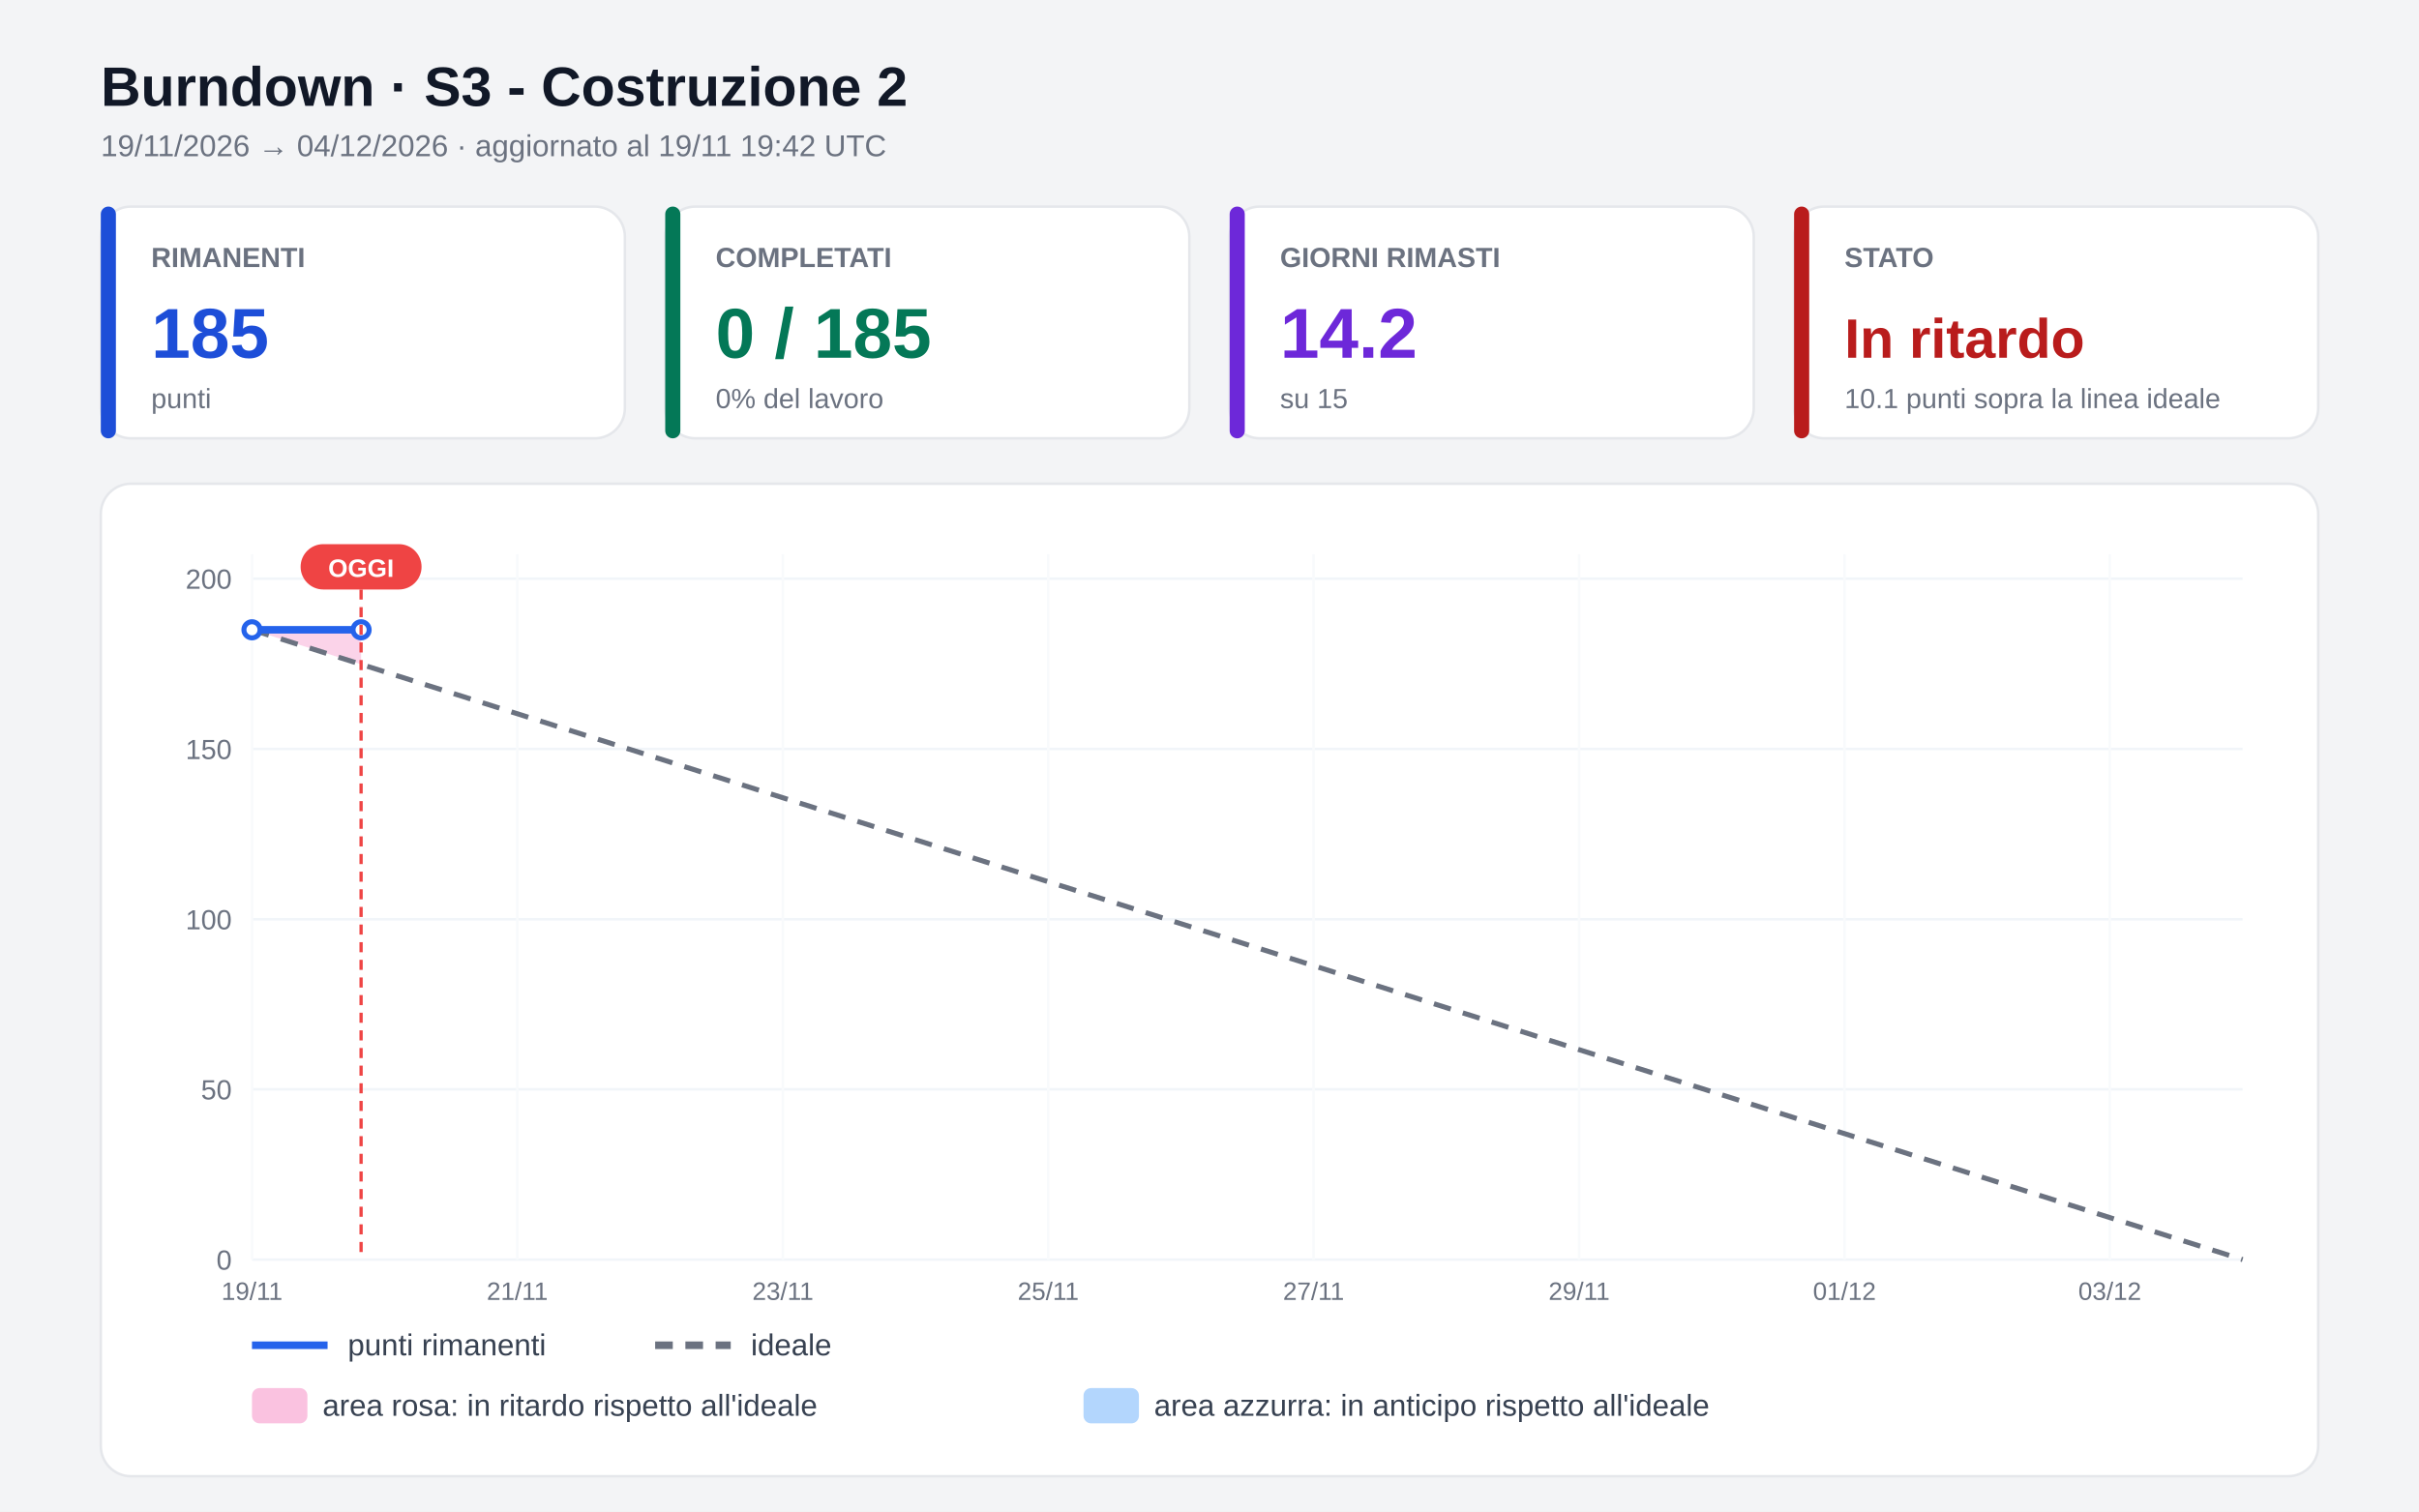
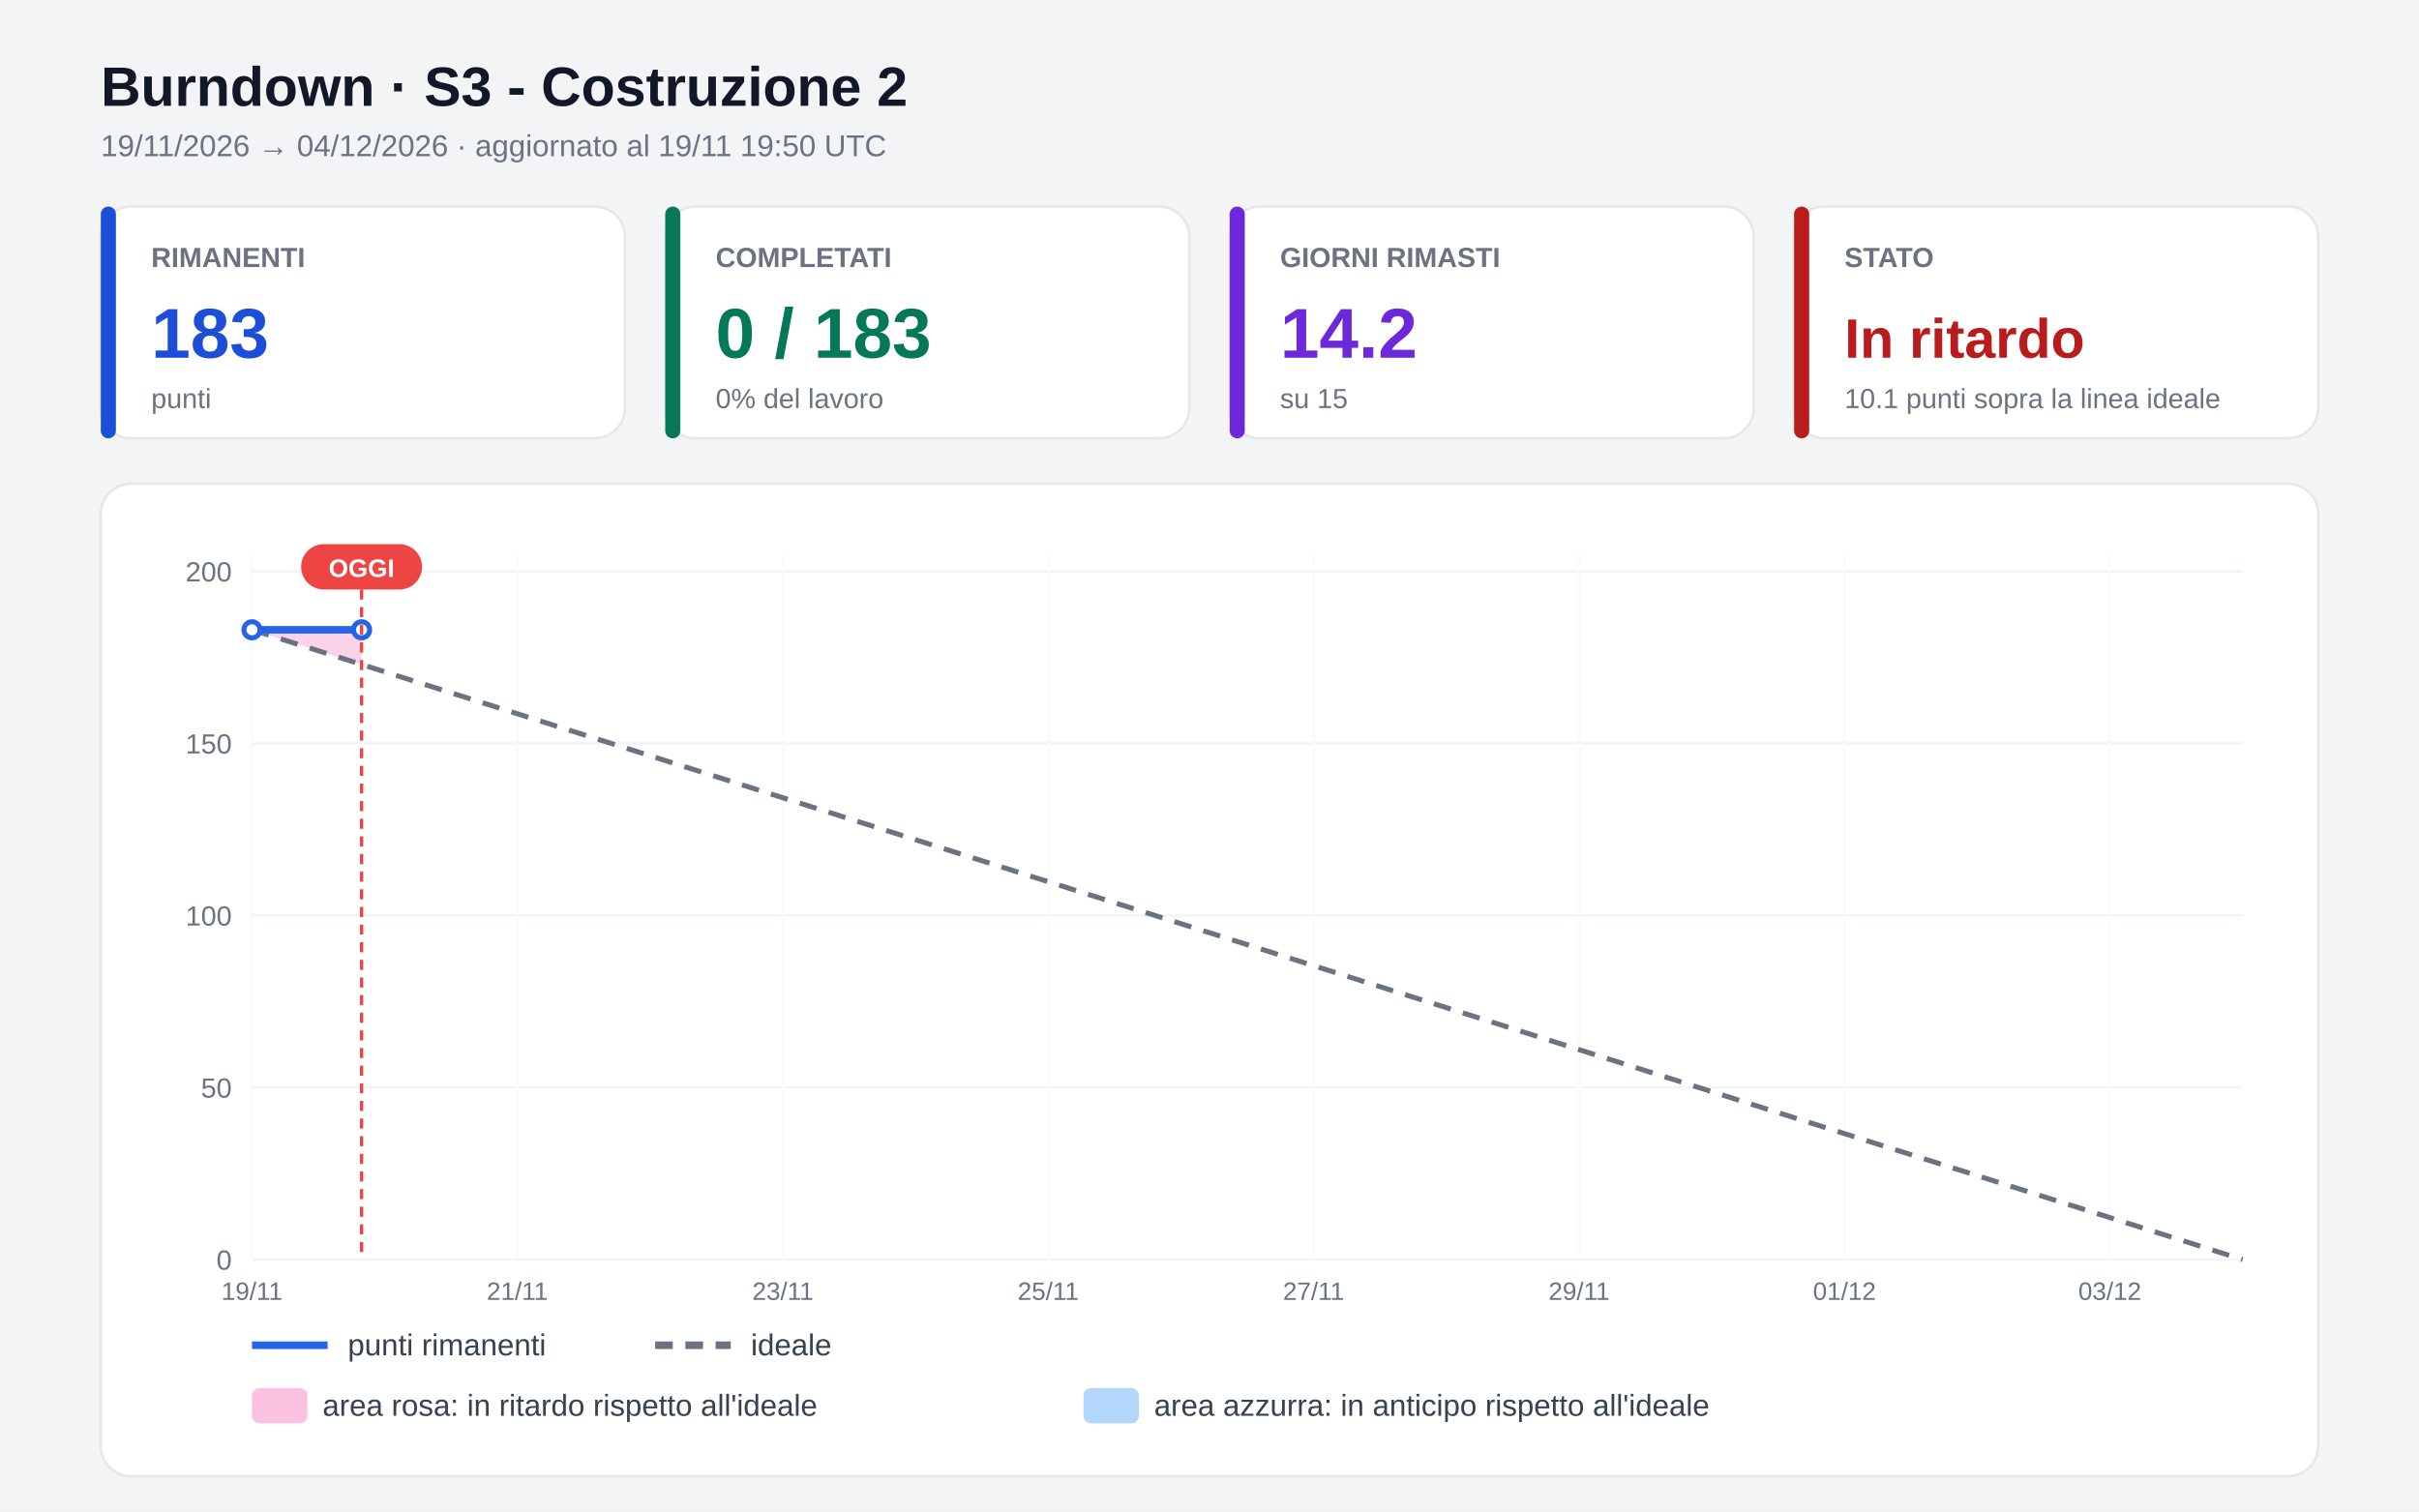
<svg xmlns="http://www.w3.org/2000/svg" viewBox="0 0 960 600" width="960" height="600" font-family="Arial">
  <rect width="960" height="600" fill="#f3f4f6" />
  <text x="40.0" y="42.0" font-size="22" text-anchor="start" fill="#111827" font-weight="bold">Burndown · S3 - Costruzione 2</text>
-   <text x="40.0" y="62.0" font-size="12" text-anchor="start" fill="#6b7280" font-weight="normal">19/11/2026 → 04/12/2026 · aggiornato al 19/11 19:42 UTC</text>
+   <text x="40.0" y="62.0" font-size="12" text-anchor="start" fill="#6b7280" font-weight="normal">19/11/2026 → 04/12/2026 · aggiornato al 19/11 19:50 UTC</text>
  <rect x="40.0" y="82.0" width="208.0" height="92.0" rx="12" fill="#ffffff" fill-opacity="1.0" stroke="#e5e7eb" stroke-width="1" />
  <rect x="40.0" y="82.0" width="6.0" height="92.0" rx="3" fill="#1d4ed8" fill-opacity="1.0" stroke="none" stroke-width="1" />
  <text x="60.0" y="106.0" font-size="11" text-anchor="start" fill="#6b7280" font-weight="bold">RIMANENTI</text>
-   <text x="60.0" y="142.0" font-size="28" text-anchor="start" fill="#1d4ed8" font-weight="bold">185</text>
+   <text x="60.0" y="142.0" font-size="28" text-anchor="start" fill="#1d4ed8" font-weight="bold">183</text>
  <text x="60.0" y="162.0" font-size="11" text-anchor="start" fill="#6b7280" font-weight="normal">punti</text>
  <rect x="264.0" y="82.0" width="208.0" height="92.0" rx="12" fill="#ffffff" fill-opacity="1.0" stroke="#e5e7eb" stroke-width="1" />
  <rect x="264.0" y="82.0" width="6.0" height="92.0" rx="3" fill="#047857" fill-opacity="1.0" stroke="none" stroke-width="1" />
  <text x="284.0" y="106.0" font-size="11" text-anchor="start" fill="#6b7280" font-weight="bold">COMPLETATI</text>
-   <text x="284.0" y="142.0" font-size="28" text-anchor="start" fill="#047857" font-weight="bold">0 / 185</text>
+   <text x="284.0" y="142.0" font-size="28" text-anchor="start" fill="#047857" font-weight="bold">0 / 183</text>
  <text x="284.0" y="162.0" font-size="11" text-anchor="start" fill="#6b7280" font-weight="normal">0% del lavoro</text>
  <rect x="488.0" y="82.0" width="208.0" height="92.0" rx="12" fill="#ffffff" fill-opacity="1.0" stroke="#e5e7eb" stroke-width="1" />
  <rect x="488.0" y="82.0" width="6.0" height="92.0" rx="3" fill="#6d28d9" fill-opacity="1.0" stroke="none" stroke-width="1" />
  <text x="508.0" y="106.0" font-size="11" text-anchor="start" fill="#6b7280" font-weight="bold">GIORNI RIMASTI</text>
  <text x="508.0" y="142.0" font-size="28" text-anchor="start" fill="#6d28d9" font-weight="bold">14.2</text>
  <text x="508.0" y="162.0" font-size="11" text-anchor="start" fill="#6b7280" font-weight="normal">su 15</text>
  <rect x="712.0" y="82.0" width="208.0" height="92.0" rx="12" fill="#ffffff" fill-opacity="1.0" stroke="#e5e7eb" stroke-width="1" />
  <rect x="712.0" y="82.0" width="6.0" height="92.0" rx="3" fill="#b91c1c" fill-opacity="1.0" stroke="none" stroke-width="1" />
  <text x="732.0" y="106.0" font-size="11" text-anchor="start" fill="#6b7280" font-weight="bold">STATO</text>
  <text x="732.0" y="142.0" font-size="22" text-anchor="start" fill="#b91c1c" font-weight="bold">In ritardo</text>
  <text x="732.0" y="162.0" font-size="11" text-anchor="start" fill="#6b7280" font-weight="normal">10.1 punti sopra la linea ideale</text>
  <rect x="40.0" y="192.0" width="880.0" height="394.0" rx="12" fill="#ffffff" fill-opacity="1.0" stroke="#e5e7eb" stroke-width="1" />
  <line x1="100.0" y1="500.0" x2="890.0" y2="500.0" stroke="#f1f5f9" stroke-width="1" />
  <text x="92.0" y="504.0" font-size="11" text-anchor="end" fill="#6b7280" font-weight="normal">0</text>
-   <line x1="100.0" y1="432.4" x2="890.0" y2="432.4" stroke="#f1f5f9" stroke-width="1" />
-   <text x="92.0" y="436.4" font-size="11" text-anchor="end" fill="#6b7280" font-weight="normal">50</text>
-   <line x1="100.0" y1="364.9" x2="890.0" y2="364.9" stroke="#f1f5f9" stroke-width="1" />
-   <text x="92.0" y="368.9" font-size="11" text-anchor="end" fill="#6b7280" font-weight="normal">100</text>
-   <line x1="100.0" y1="297.3" x2="890.0" y2="297.3" stroke="#f1f5f9" stroke-width="1" />
-   <text x="92.0" y="301.3" font-size="11" text-anchor="end" fill="#6b7280" font-weight="normal">150</text>
-   <line x1="100.0" y1="229.7" x2="890.0" y2="229.7" stroke="#f1f5f9" stroke-width="1" />
-   <text x="92.0" y="233.7" font-size="11" text-anchor="end" fill="#6b7280" font-weight="normal">200</text>
+   <line x1="100.0" y1="431.7" x2="890.0" y2="431.7" stroke="#f1f5f9" stroke-width="1" />
+   <text x="92.0" y="435.7" font-size="11" text-anchor="end" fill="#6b7280" font-weight="normal">50</text>
+   <line x1="100.0" y1="363.4" x2="890.0" y2="363.4" stroke="#f1f5f9" stroke-width="1" />
+   <text x="92.0" y="367.4" font-size="11" text-anchor="end" fill="#6b7280" font-weight="normal">100</text>
+   <line x1="100.0" y1="295.1" x2="890.0" y2="295.1" stroke="#f1f5f9" stroke-width="1" />
+   <text x="92.0" y="299.1" font-size="11" text-anchor="end" fill="#6b7280" font-weight="normal">150</text>
+   <line x1="100.0" y1="226.8" x2="890.0" y2="226.8" stroke="#f1f5f9" stroke-width="1" />
+   <text x="92.0" y="230.8" font-size="11" text-anchor="end" fill="#6b7280" font-weight="normal">200</text>
  <line x1="100.0" y1="220.0" x2="100.0" y2="500.0" stroke="#f8fafc" stroke-width="1" />
  <text x="100.0" y="516.0" font-size="10" text-anchor="middle" fill="#6b7280" font-weight="normal">19/11</text>
  <line x1="205.3" y1="220.0" x2="205.3" y2="500.0" stroke="#f8fafc" stroke-width="1" />
  <text x="205.3" y="516.0" font-size="10" text-anchor="middle" fill="#6b7280" font-weight="normal">21/11</text>
  <line x1="310.7" y1="220.0" x2="310.7" y2="500.0" stroke="#f8fafc" stroke-width="1" />
  <text x="310.7" y="516.0" font-size="10" text-anchor="middle" fill="#6b7280" font-weight="normal">23/11</text>
  <line x1="416.0" y1="220.0" x2="416.0" y2="500.0" stroke="#f8fafc" stroke-width="1" />
  <text x="416.0" y="516.0" font-size="10" text-anchor="middle" fill="#6b7280" font-weight="normal">25/11</text>
  <line x1="521.3" y1="220.0" x2="521.3" y2="500.0" stroke="#f8fafc" stroke-width="1" />
  <text x="521.3" y="516.0" font-size="10" text-anchor="middle" fill="#6b7280" font-weight="normal">27/11</text>
  <line x1="626.7" y1="220.0" x2="626.7" y2="500.0" stroke="#f8fafc" stroke-width="1" />
  <text x="626.7" y="516.0" font-size="10" text-anchor="middle" fill="#6b7280" font-weight="normal">29/11</text>
  <line x1="732.0" y1="220.0" x2="732.0" y2="500.0" stroke="#f8fafc" stroke-width="1" />
  <text x="732.0" y="516.0" font-size="10" text-anchor="middle" fill="#6b7280" font-weight="normal">01/12</text>
  <line x1="837.3" y1="220.0" x2="837.3" y2="500.0" stroke="#f8fafc" stroke-width="1" />
  <text x="837.3" y="516.0" font-size="10" text-anchor="middle" fill="#6b7280" font-weight="normal">03/12</text>
-   <polygon points="100.0,250.0 143.3,250.0 143.3,263.7 100.0,250.0" fill="#f9a8d4" fill-opacity="0.5" stroke="none" stroke-width="1.5" stroke-linejoin="round" />
+   <polygon points="100.0,250.0 143.5,250.0 143.5,263.8 100.0,250.0" fill="#f9a8d4" fill-opacity="0.5" stroke="none" stroke-width="1.5" stroke-linejoin="round" />
  <polyline points="100.0,250.0 890.0,500.0" fill="none" fill-opacity="1.0" stroke="#6b7280" stroke-width="2" stroke-linejoin="round" stroke-dasharray="7 5" />
-   <polyline points="100.0,250.0 143.3,250.0" fill="none" fill-opacity="1.0" stroke="#2563eb" stroke-width="3" stroke-linejoin="round" />
+   <polyline points="100.0,250.0 143.5,250.0" fill="none" fill-opacity="1.0" stroke="#2563eb" stroke-width="3" stroke-linejoin="round" />
  <circle cx="100.0" cy="250.0" r="3.2" fill="#ffffff" stroke="#2563eb" stroke-width="2" />
-   <circle cx="143.3" cy="250.0" r="3.2" fill="#ffffff" stroke="#2563eb" stroke-width="2" />
-   <line x1="143.3" y1="220.0" x2="143.3" y2="500.0" stroke="#ef4444" stroke-width="1.3" stroke-dasharray="4 3" />
-   <rect x="119.3" y="216.0" width="48.0" height="18.0" rx="9" fill="#ef4444" fill-opacity="1.0" stroke="none" stroke-width="1" />
-   <text x="143.3" y="229.0" font-size="10" text-anchor="middle" fill="#ffffff" font-weight="bold">OGGI</text>
+   <circle cx="143.5" cy="250.0" r="3.2" fill="#ffffff" stroke="#2563eb" stroke-width="2" />
+   <line x1="143.5" y1="220.0" x2="143.5" y2="500.0" stroke="#ef4444" stroke-width="1.3" stroke-dasharray="4 3" />
+   <rect x="119.5" y="216.0" width="48.0" height="18.0" rx="9" fill="#ef4444" fill-opacity="1.0" stroke="none" stroke-width="1" />
+   <text x="143.5" y="229.0" font-size="10" text-anchor="middle" fill="#ffffff" font-weight="bold">OGGI</text>
  <line x1="100.0" y1="534.0" x2="130.0" y2="534.0" stroke="#2563eb" stroke-width="3" />
  <text x="138.0" y="538.0" font-size="12" text-anchor="start" fill="#374151" font-weight="normal">punti rimanenti</text>
  <line x1="260.0" y1="534.0" x2="290.0" y2="534.0" stroke="#6b7280" stroke-width="3" stroke-dasharray="7 5" />
  <text x="298.0" y="538.0" font-size="12" text-anchor="start" fill="#374151" font-weight="normal">ideale</text>
  <rect x="100.0" y="551.0" width="22.0" height="14.0" rx="3" fill="#f9a8d4" fill-opacity="0.7" stroke="none" stroke-width="1" />
  <text x="128.0" y="562.0" font-size="12" text-anchor="start" fill="#374151" font-weight="normal">area rosa: in ritardo rispetto all'ideale</text>
  <rect x="430.0" y="551.0" width="22.0" height="14.0" rx="3" fill="#93c5fd" fill-opacity="0.7" stroke="none" stroke-width="1" />
  <text x="458.0" y="562.0" font-size="12" text-anchor="start" fill="#374151" font-weight="normal">area azzurra: in anticipo rispetto all'ideale</text>
</svg>
